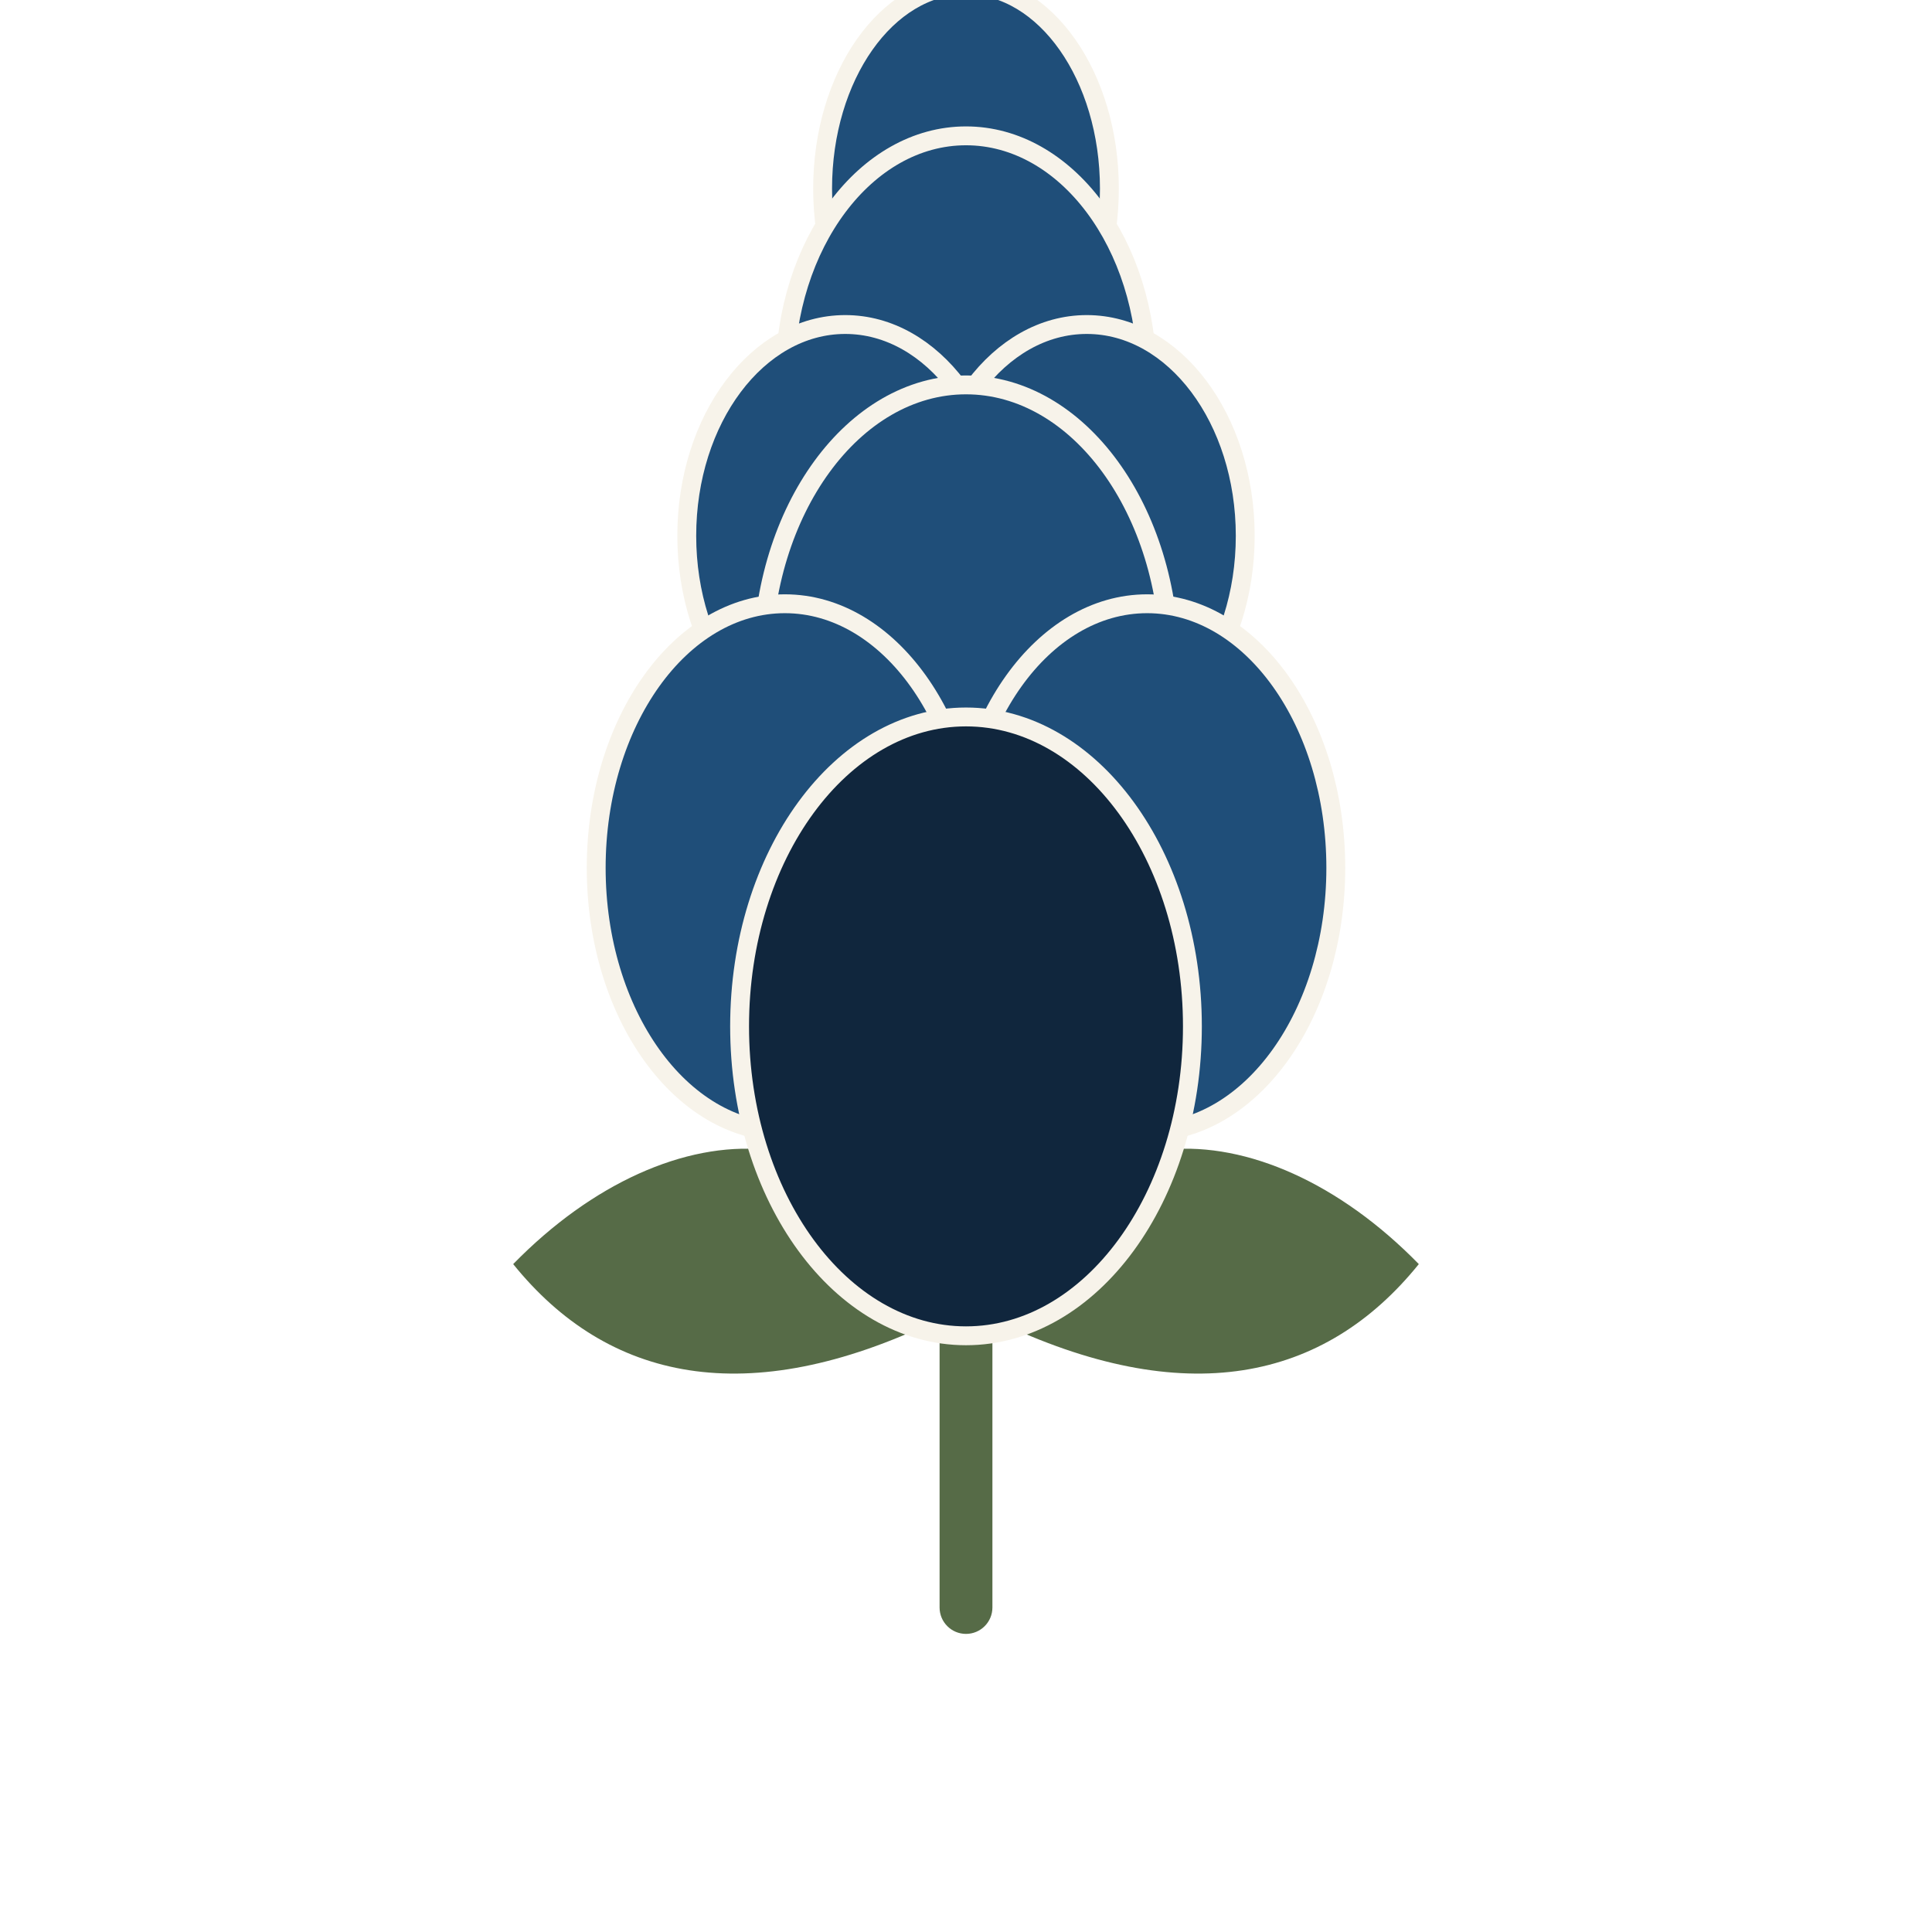
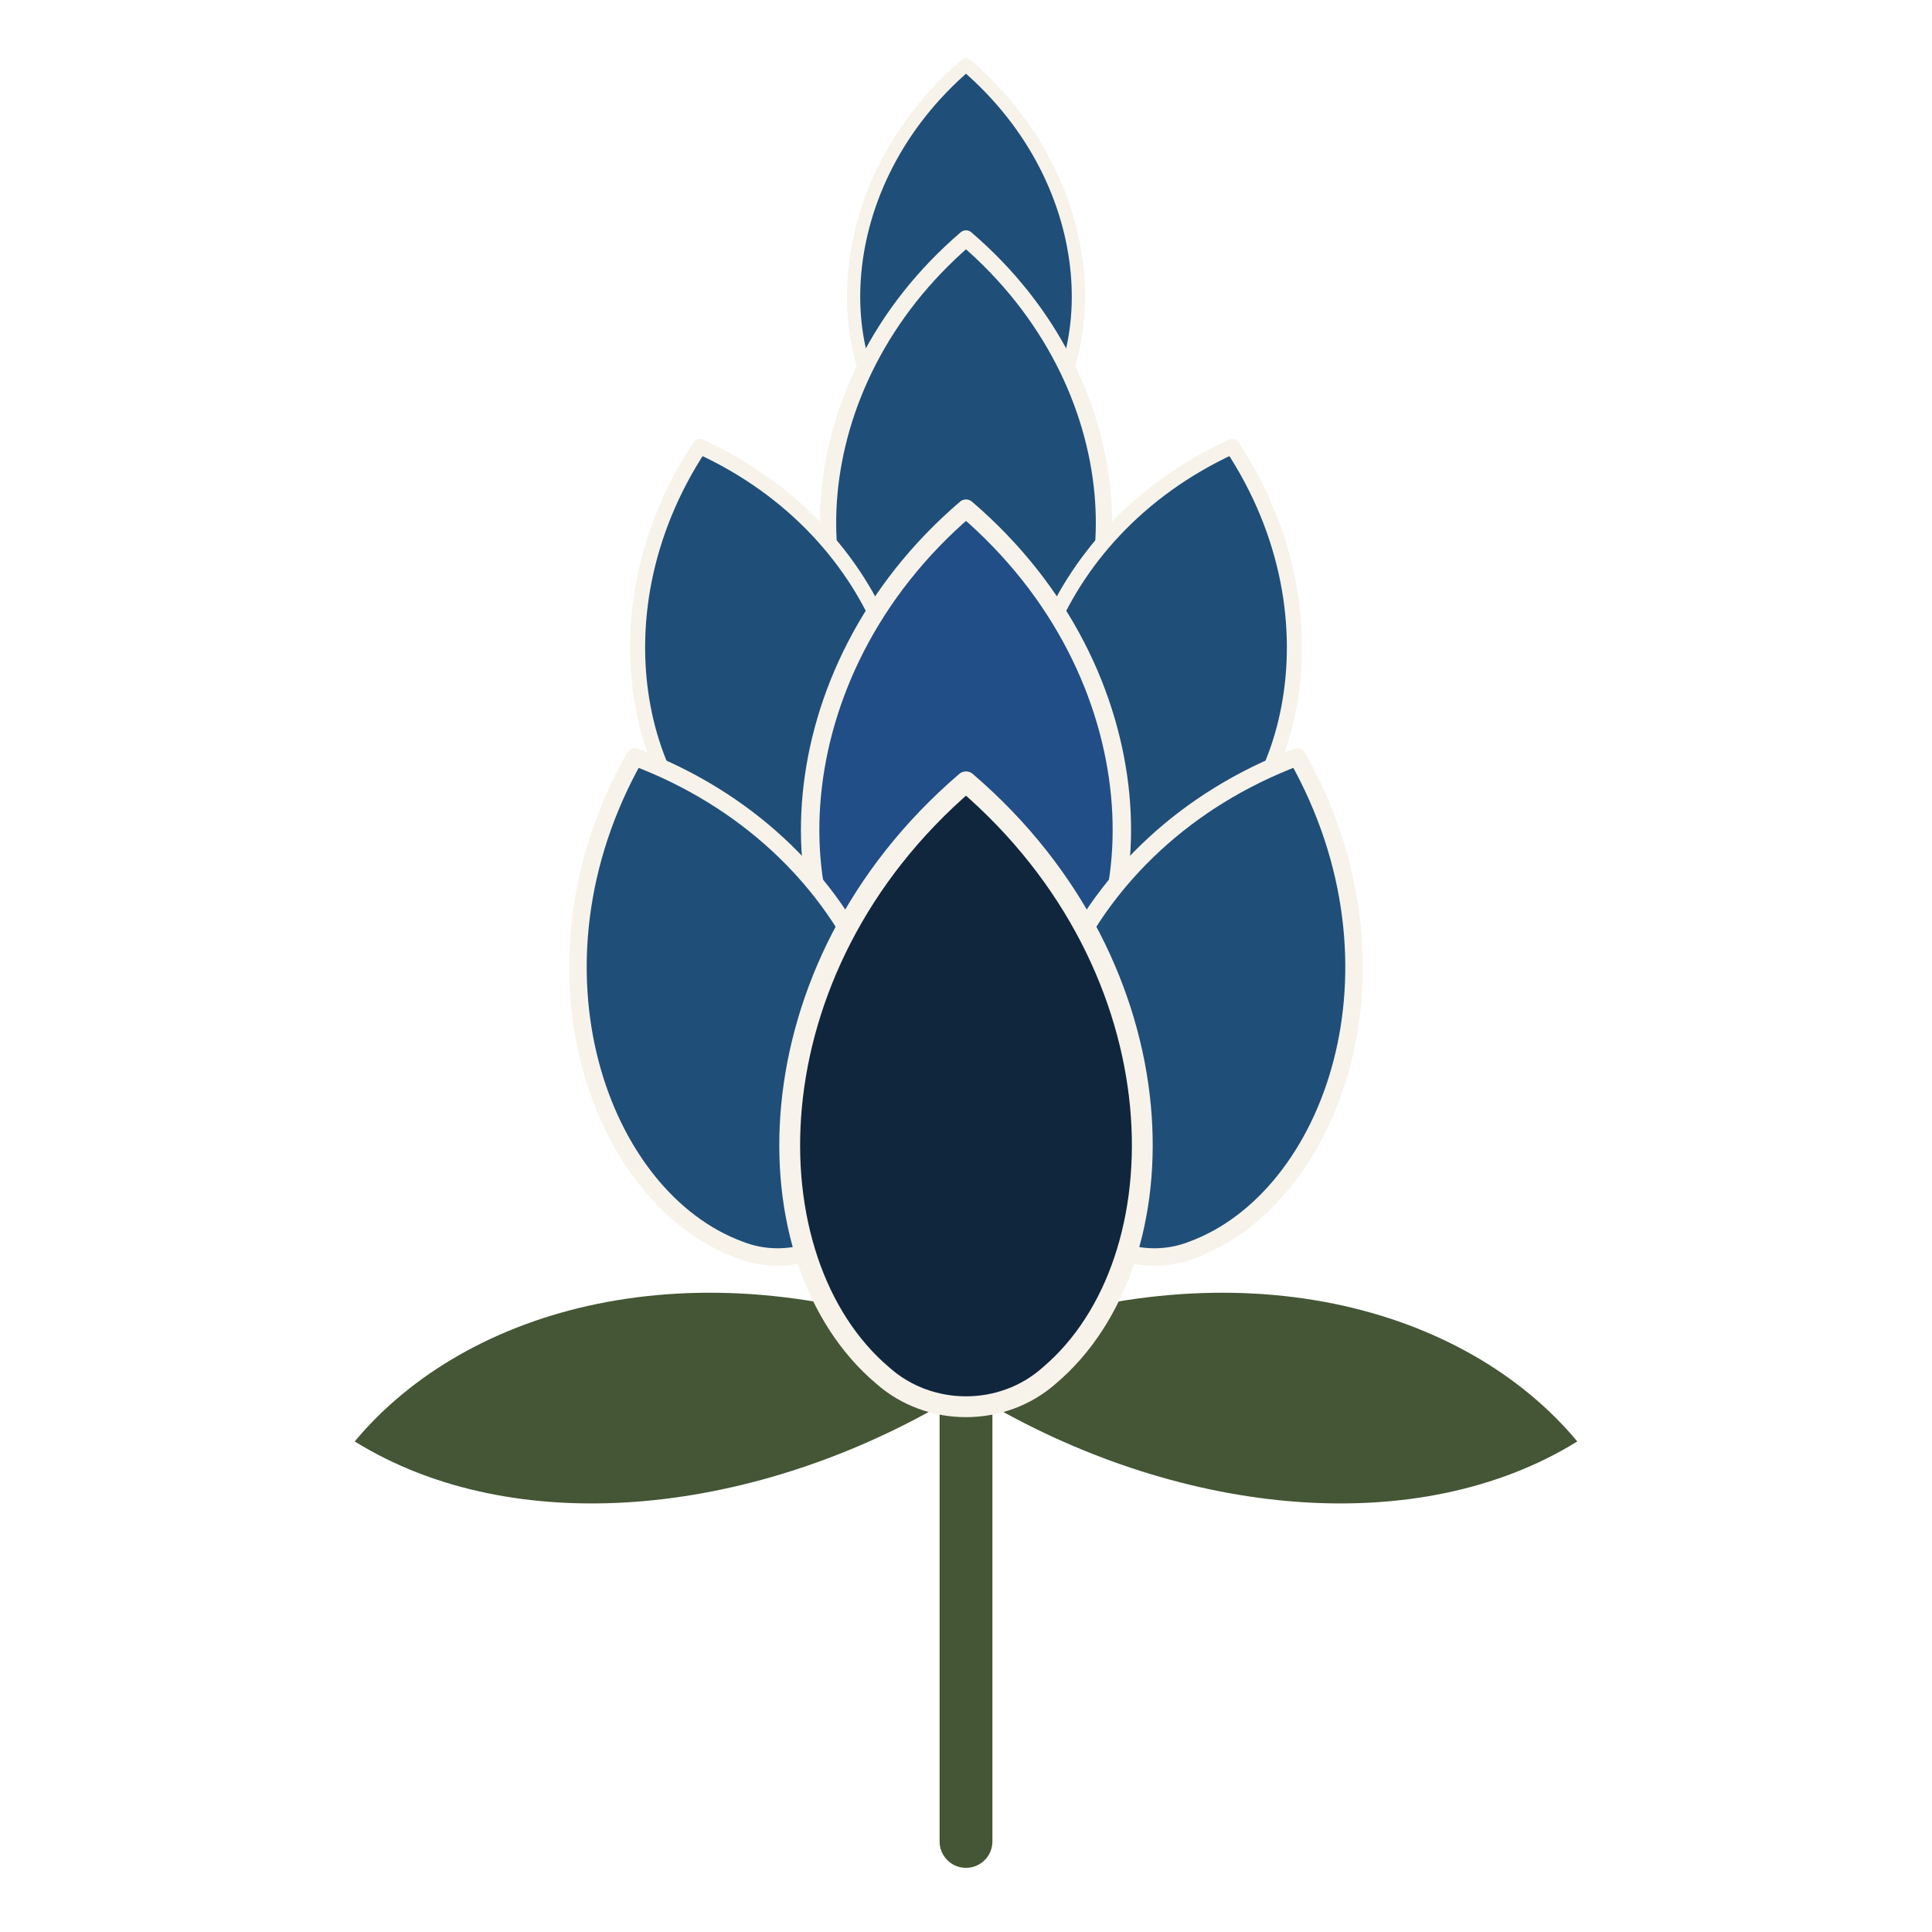
- <svg xmlns="http://www.w3.org/2000/svg" viewBox="0 0 512 512" role="img" aria-labelledby="t d">
-   <g transform="translate(256,220)">
-     <rect x="-7" y="88" width="14" height="125" rx="7" fill="#566B47" />
-     <path d="M -120 115 C -78 72, -22 72, -8 130 C -58 154, -95 146, -120 115 Z" fill="#566B47" />
-     <path d="M 120 115 C 78 72, 22 72, 8 130 C 58 154, 95 146, 120 115 Z" fill="#566B47" />
-     <ellipse cx="0" cy="-170" rx="38" ry="54" fill="#1F4E79" stroke="#F7F3EA" stroke-width="5" />
-     <ellipse cx="0" cy="-120" rx="48" ry="64" fill="#1F4E79" stroke="#F7F3EA" stroke-width="5" />
-     <ellipse cx="-32" cy="-78" rx="42" ry="56" fill="#1F4E79" stroke="#F7F3EA" stroke-width="5" />
-     <ellipse cx="32" cy="-78" rx="42" ry="56" fill="#1F4E79" stroke="#F7F3EA" stroke-width="5" />
-     <ellipse cx="0" cy="-44" rx="54" ry="74" fill="#1F4E79" stroke="#F7F3EA" stroke-width="5" />
-     <ellipse cx="-48" cy="10" rx="50" ry="70" fill="#1F4E79" stroke="#F7F3EA" stroke-width="5" />
-     <ellipse cx="48" cy="10" rx="50" ry="70" fill="#1F4E79" stroke="#F7F3EA" stroke-width="5" />
-     <ellipse cx="0" cy="52" rx="60" ry="82" fill="#10263D" stroke="#F7F3EA" stroke-width="5" />
+ <svg xmlns="http://www.w3.org/2000/svg" xmlns:xlink="http://www.w3.org/1999/xlink" viewBox="0 0 512 512" role="img" aria-labelledby="t d">
+   <defs>
+     <path id="bp" d="M0 -0.6 C0.42 -0.24 0.42 0.32 0.16 0.54 C0.07 0.62 -0.07 0.62 -0.16 0.54 C-0.42 0.32 -0.42 -0.24 0 -0.6 Z" />
+   </defs>
+   <g transform="translate(256,250)" stroke="#F7F3EA" stroke-width="0.04" stroke-linejoin="round">
+     <rect x="-7" y="95" width="14" height="150" rx="7" fill="#445635" stroke="none" />
+     <path d="M-6 104 C-72 80 -132 96 -162 132 C-120 158 -58 152 -6 122 Z" fill="#445635" stroke="none" />
+     <path d="M6 104 C72 80 132 96 162 132 C120 158 58 152 6 122 Z" fill="#445635" stroke="none" />
+     <use xlink:href="#bp" href="#bp" transform="translate(0 -180) scale(88)" fill="#1F4E79" />
+     <use xlink:href="#bp" href="#bp" transform="translate(0 -122) scale(108)" fill="#1F4E79" />
+     <use xlink:href="#bp" href="#bp" transform="translate(-54 -74) rotate(-16) scale(100)" fill="#1F4E79" />
+     <use xlink:href="#bp" href="#bp" transform="translate(54 -74) rotate(16) scale(100)" fill="#1F4E79" />
+     <use xlink:href="#bp" href="#bp" transform="translate(0 -42) scale(122)" fill="#214E86" />
+     <use xlink:href="#bp" href="#bp" transform="translate(-64 16) rotate(-20) scale(116)" fill="#1F4E79" />
+     <use xlink:href="#bp" href="#bp" transform="translate(64 16) rotate(20) scale(116)" fill="#1F4E79" />
+     <use xlink:href="#bp" href="#bp" transform="translate(0 40) scale(138)" fill="#10263D" />
  </g>
</svg>
